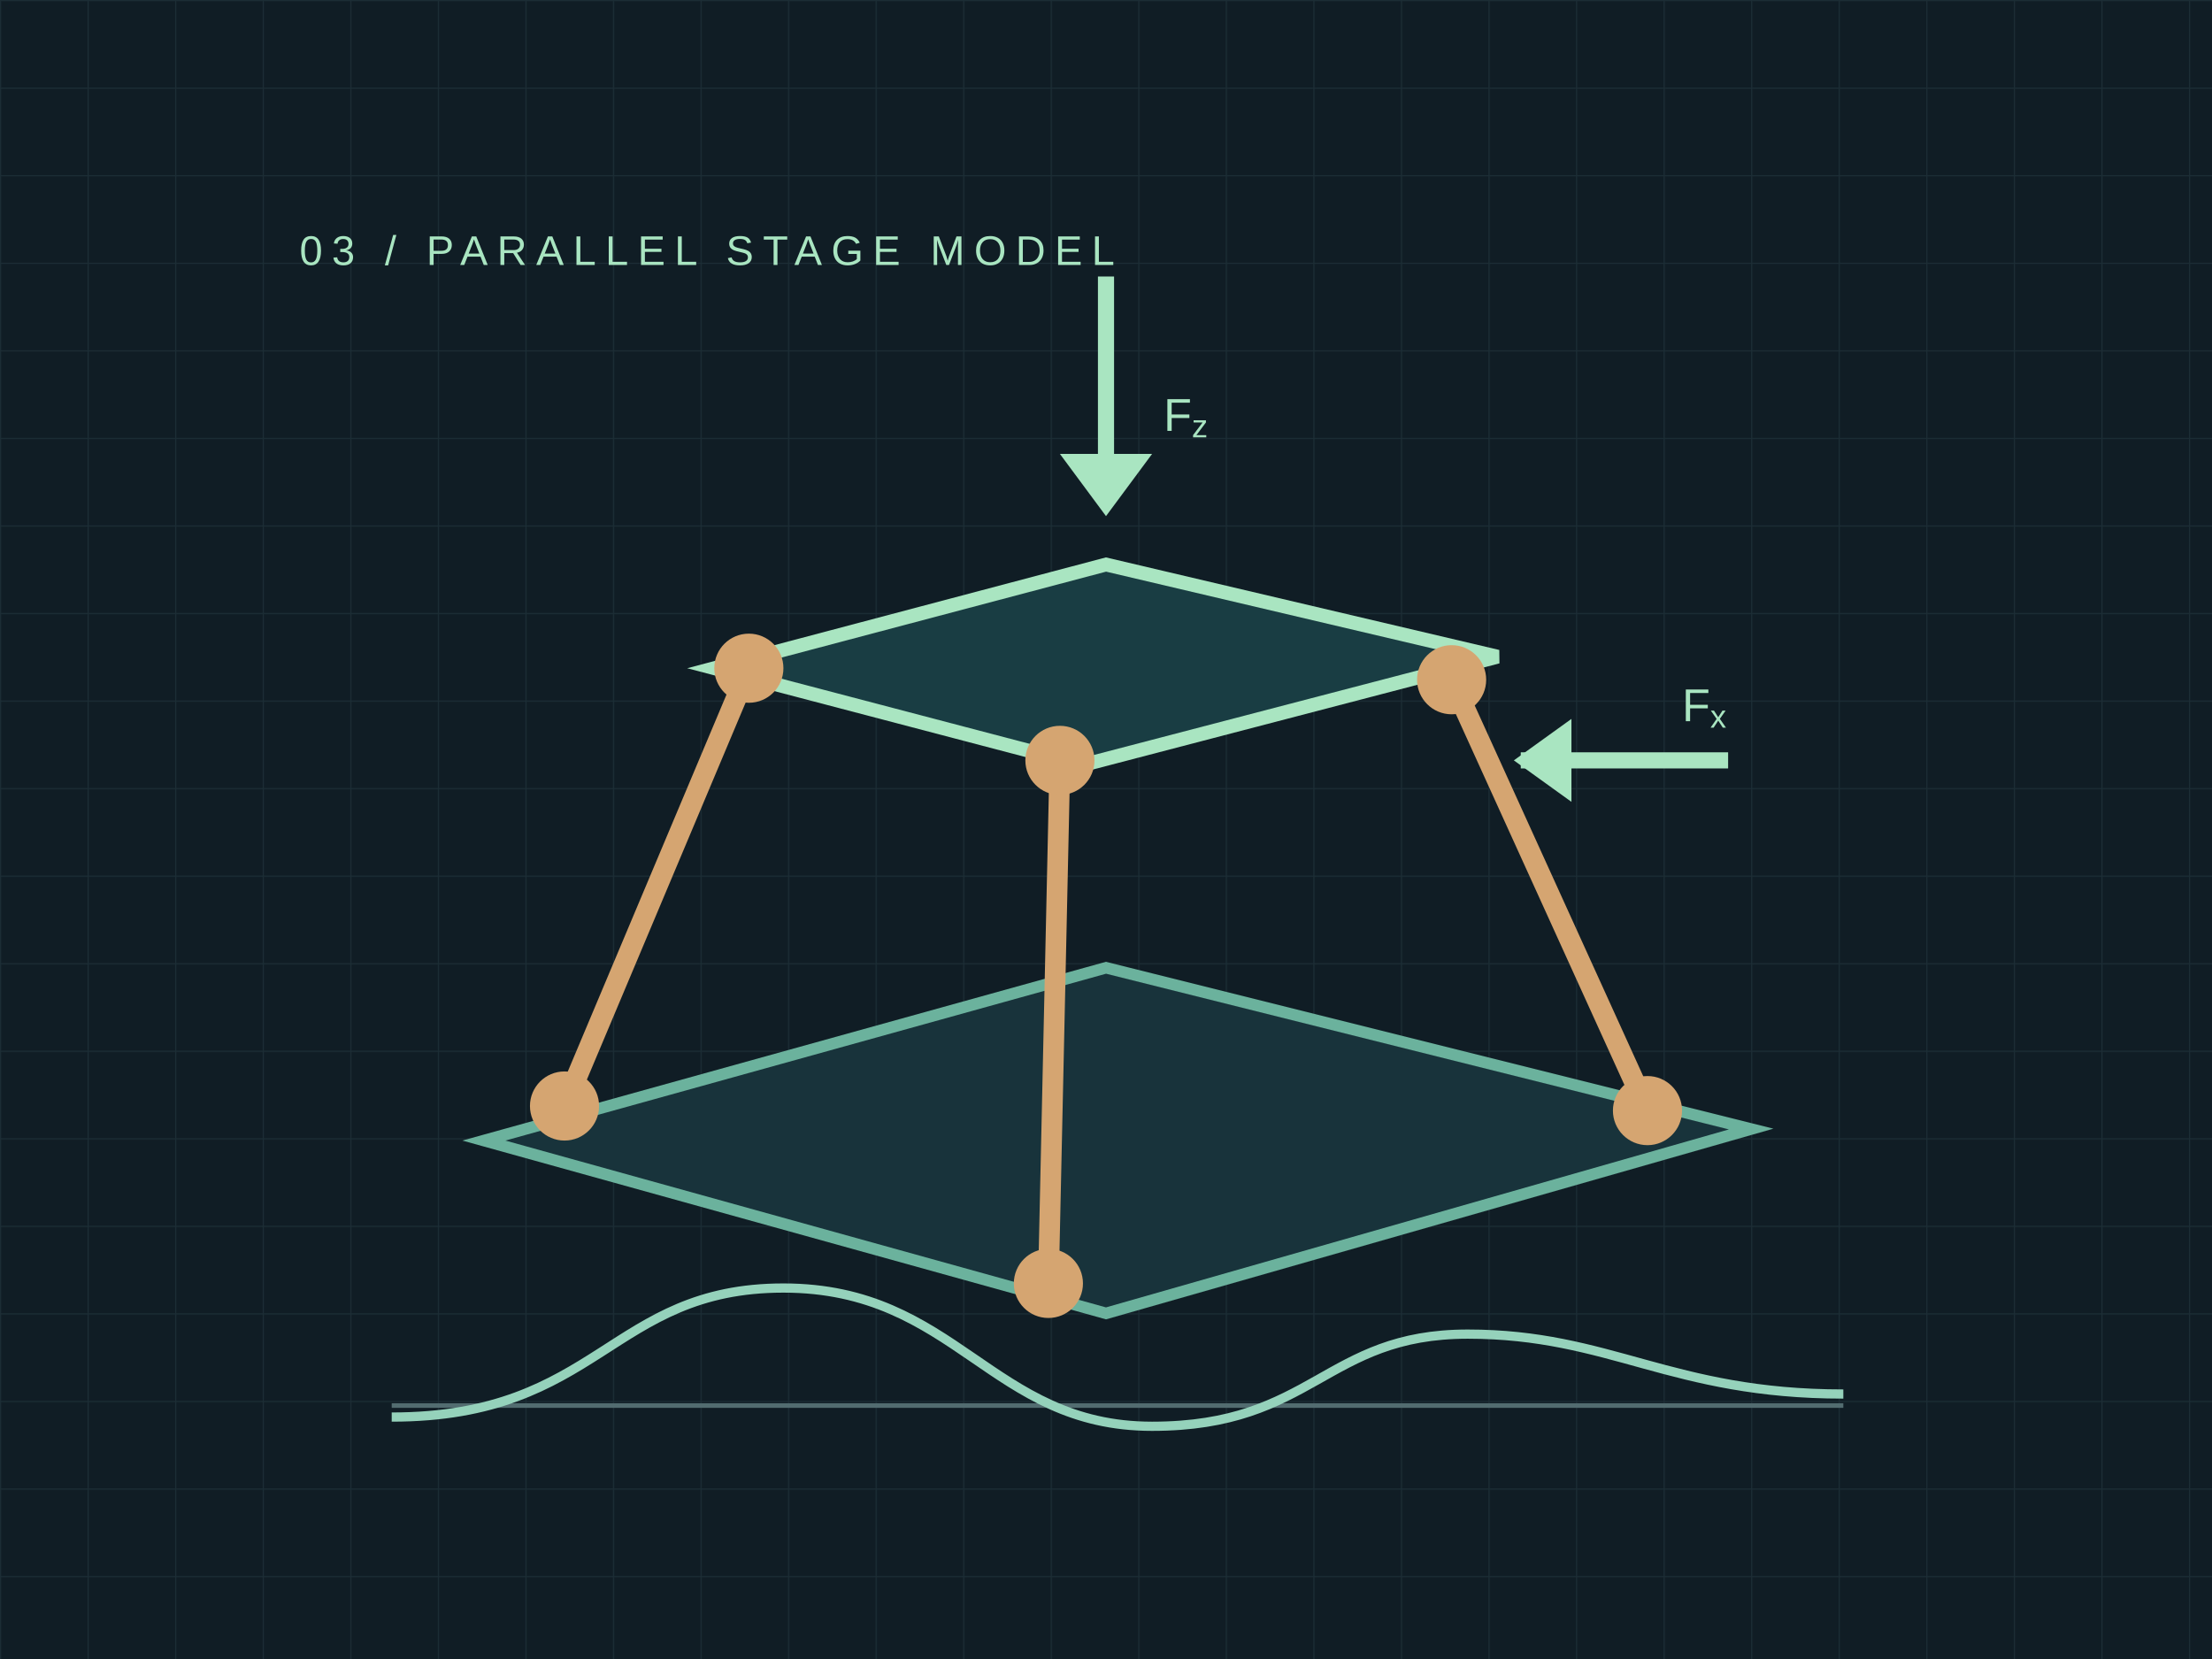
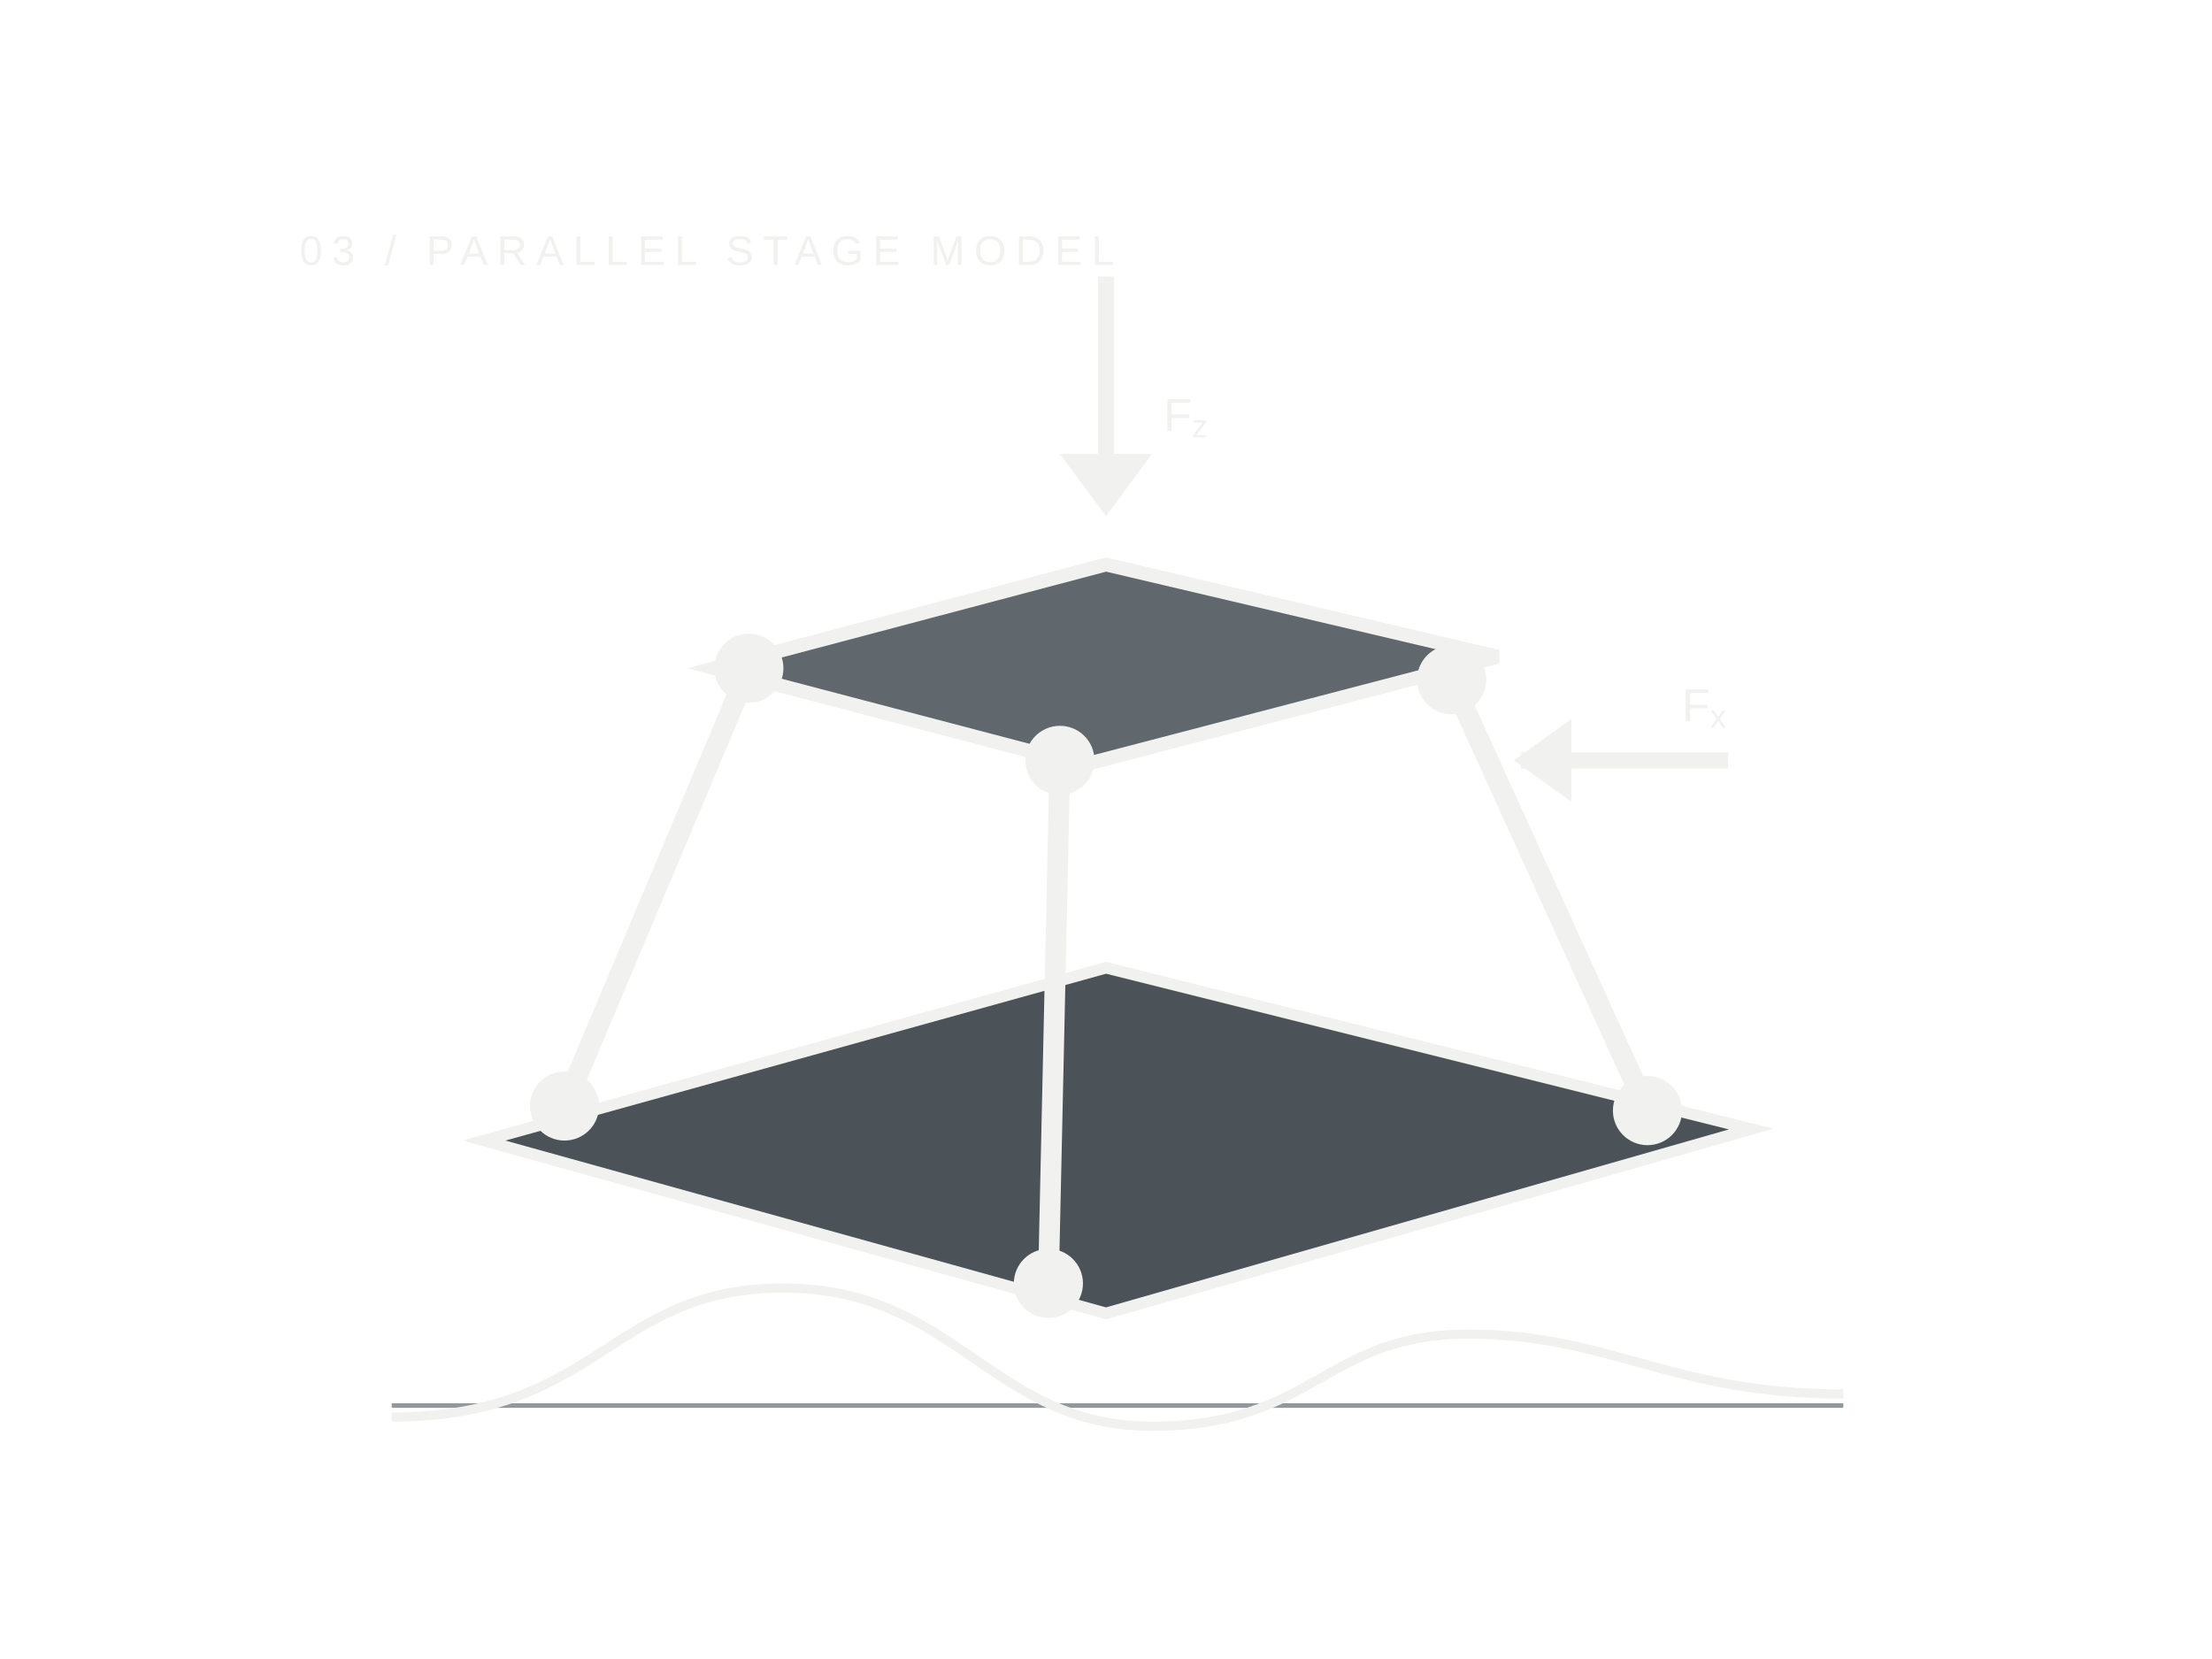
<svg xmlns="http://www.w3.org/2000/svg" viewBox="0 0 960 720" role="img" aria-labelledby="title desc">
-   <defs>
-     <pattern id="grid" width="38" height="38" patternUnits="userSpaceOnUse">
-       <path d="M38 0H0V38" fill="none" stroke="#3a5960" opacity=".27" />
-     </pattern>
-   </defs>
-   <rect width="960" height="720" fill="#101d25" />
-   <rect width="960" height="720" fill="url(#grid)" />
-   <path d="M210 495L480 570 760 490 480 420Z" fill="#18333b" stroke="#6bb29d" stroke-width="5" />
-   <path d="M310 290L470 332 650 285 480 245Z" fill="#193d43" stroke="#a9e5c1" stroke-width="6" />
-   <g stroke="#d5a571" stroke-width="9" stroke-linecap="round">
+   <path d="M210 495L480 570 760 490 480 420Z" fill="#4b5358" stroke="#f1f2ef" stroke-width="5" />
+   <path d="M310 290L470 332 650 285 480 245Z" fill="#60686d" stroke="#f1f2ef" stroke-width="6" />
+   <g stroke="#f1f2ef" stroke-width="9" stroke-linecap="round">
    <path d="M245 480L325 290" />
    <path d="M455 557L460 330" />
    <path d="M715 482L630 295" />
  </g>
-   <g fill="#d5a571">
+   <g fill="#f1f2ef">
    <circle cx="245" cy="480" r="15" />
    <circle cx="325" cy="290" r="15" />
    <circle cx="455" cy="557" r="15" />
    <circle cx="460" cy="330" r="15" />
    <circle cx="715" cy="482" r="15" />
    <circle cx="630" cy="295" r="15" />
  </g>
-   <path d="M480 120V218" stroke="#a9e5c1" stroke-width="7" />
-   <path d="M480 224l-20-27h40Z" fill="#a9e5c1" />
-   <path d="M750 330H660" stroke="#a9e5c1" stroke-width="7" />
-   <path d="M657 330l25-18v36Z" fill="#a9e5c1" />
-   <text x="505" y="187" fill="#a9e5c1" font-family="Arial,sans-serif" font-size="20">F<tspan baseline-shift="sub" font-size="14">z</tspan>
+   <path d="M480 120V218" stroke="#f1f2ef" stroke-width="7" />
+   <path d="M480 224l-20-27h40Z" fill="#f1f2ef" />
+   <path d="M750 330H660" stroke="#f1f2ef" stroke-width="7" />
+   <path d="M657 330l25-18v36Z" fill="#f1f2ef" />
+   <text x="505" y="187" fill="#f1f2ef" font-family="Arial,sans-serif" font-size="20">F<tspan baseline-shift="sub" font-size="14">z</tspan>
  </text>
-   <text x="730" y="313" fill="#a9e5c1" font-family="Arial,sans-serif" font-size="20">F<tspan baseline-shift="sub" font-size="14">x</tspan>
+   <text x="730" y="313" fill="#f1f2ef" font-family="Arial,sans-serif" font-size="20">F<tspan baseline-shift="sub" font-size="14">x</tspan>
  </text>
-   <path d="M170 610H800" stroke="#526c70" stroke-width="2" />
-   <path d="M170 615c90 0 95-56 170-56s90 60 160 60 75-40 137-40 88 26 163 26" fill="none" stroke="#95d2bb" stroke-width="4" />
-   <text x="130" y="115" fill="#a9e5c1" font-family="Arial,sans-serif" font-size="18" letter-spacing="4">03 / PARALLEL STAGE MODEL</text>
+   <path d="M170 610H800" stroke="#91999e" stroke-width="2" />
+   <path d="M170 615c90 0 95-56 170-56s90 60 160 60 75-40 137-40 88 26 163 26" fill="none" stroke="#f1f2ef" stroke-width="4" />
+   <text x="130" y="115" fill="#f1f2ef" font-family="Arial,sans-serif" font-size="18" letter-spacing="4">03 / PARALLEL STAGE MODEL</text>
</svg>
